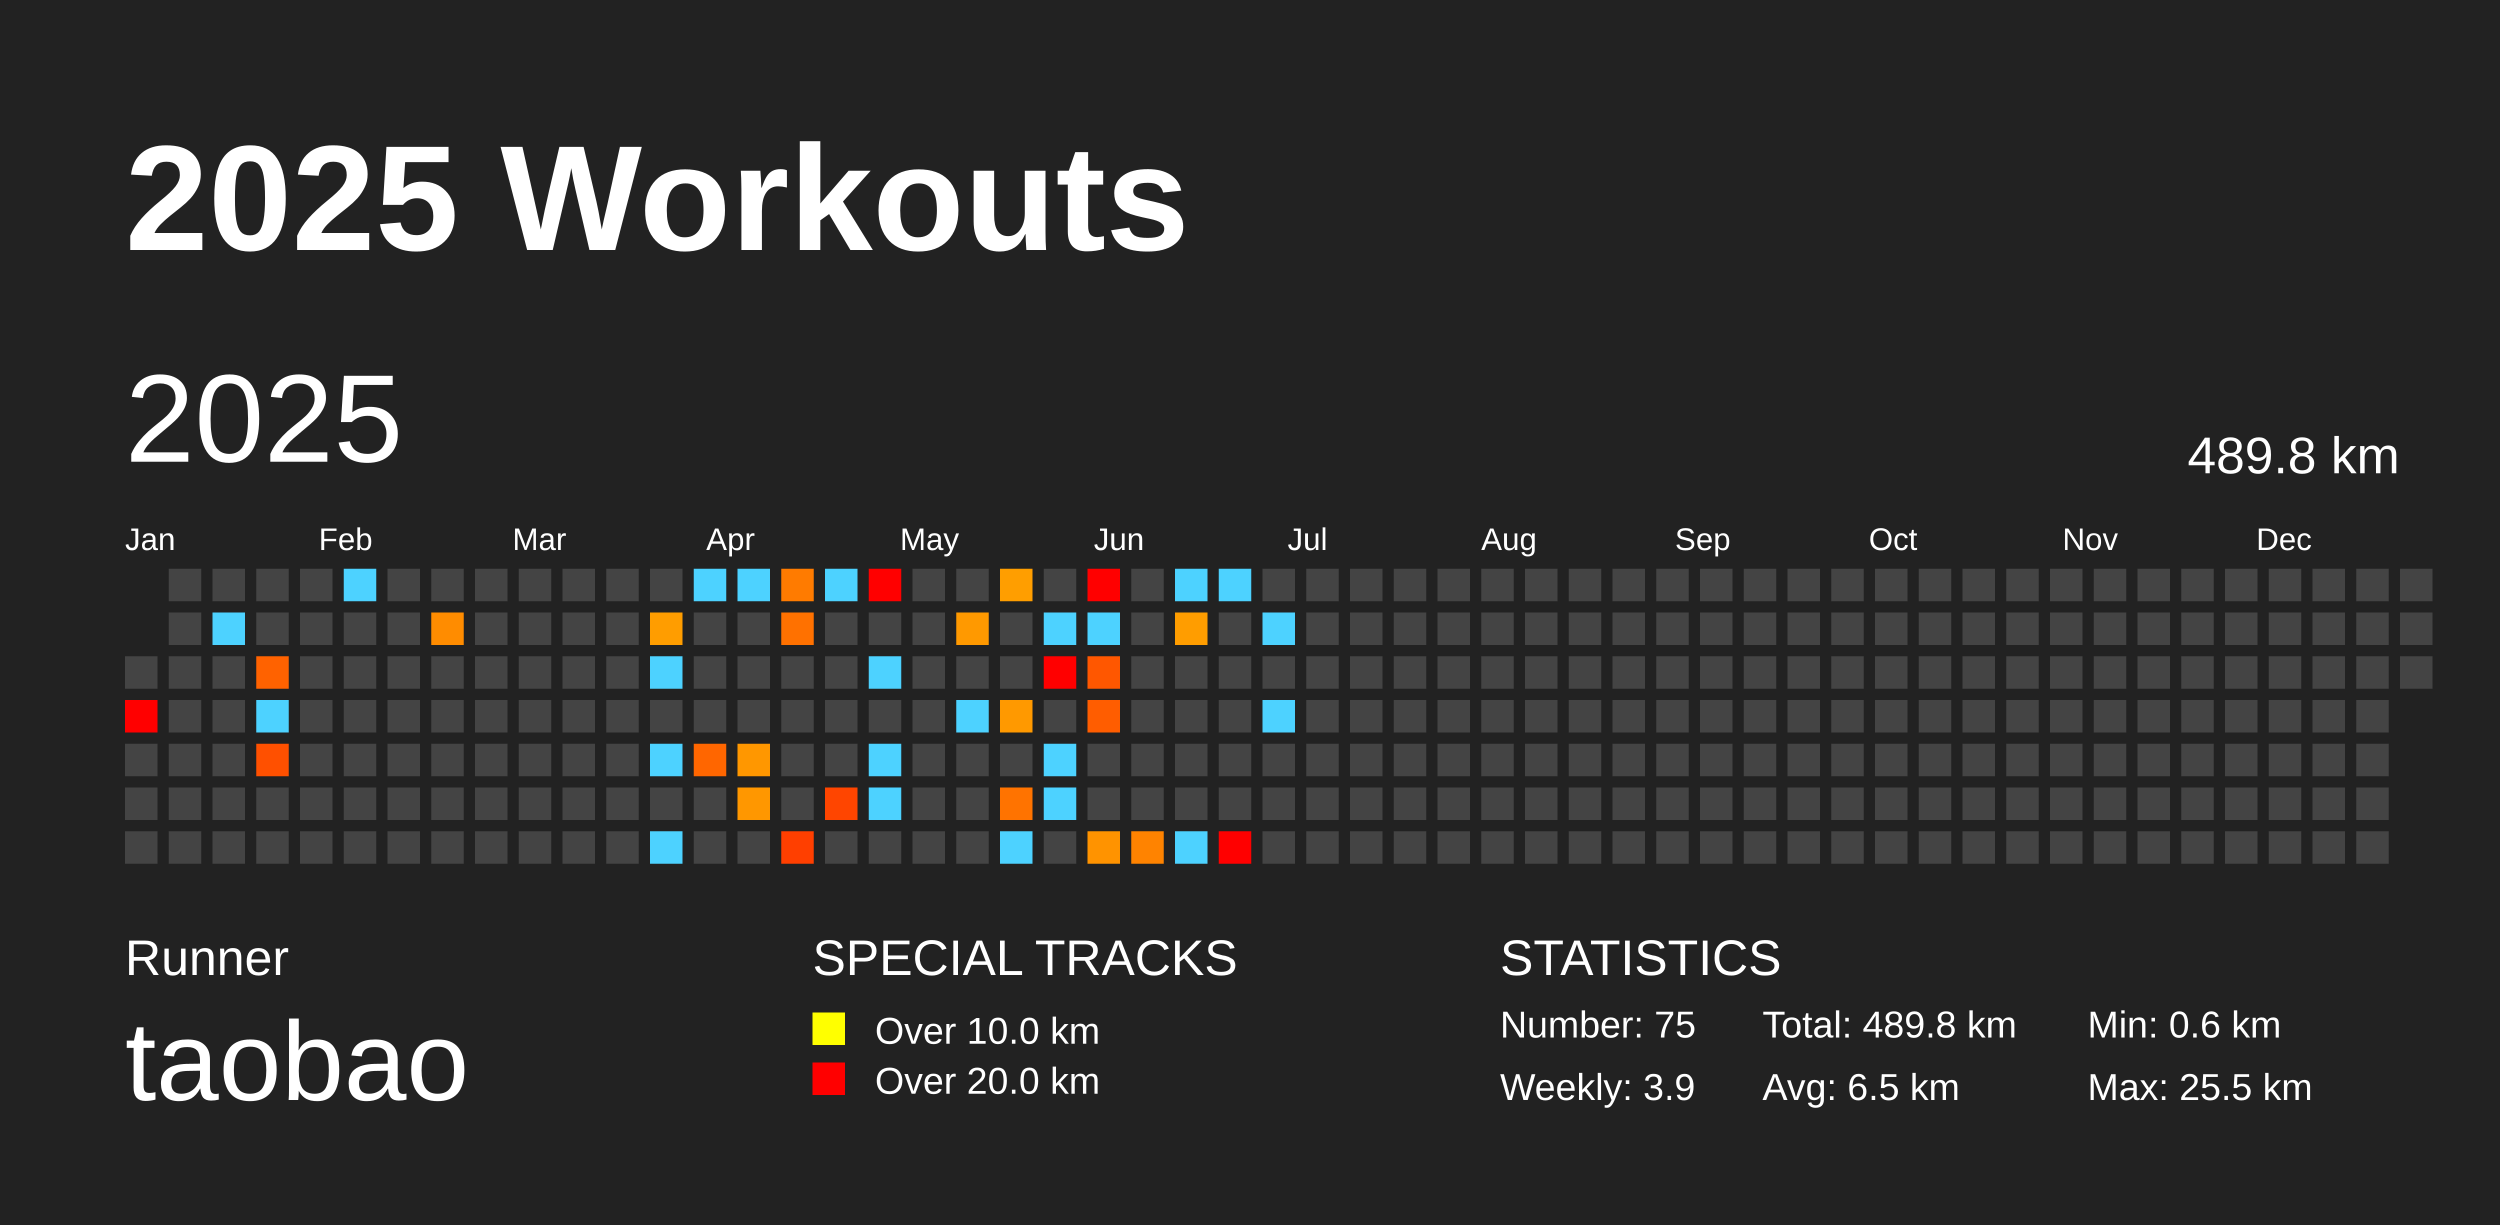
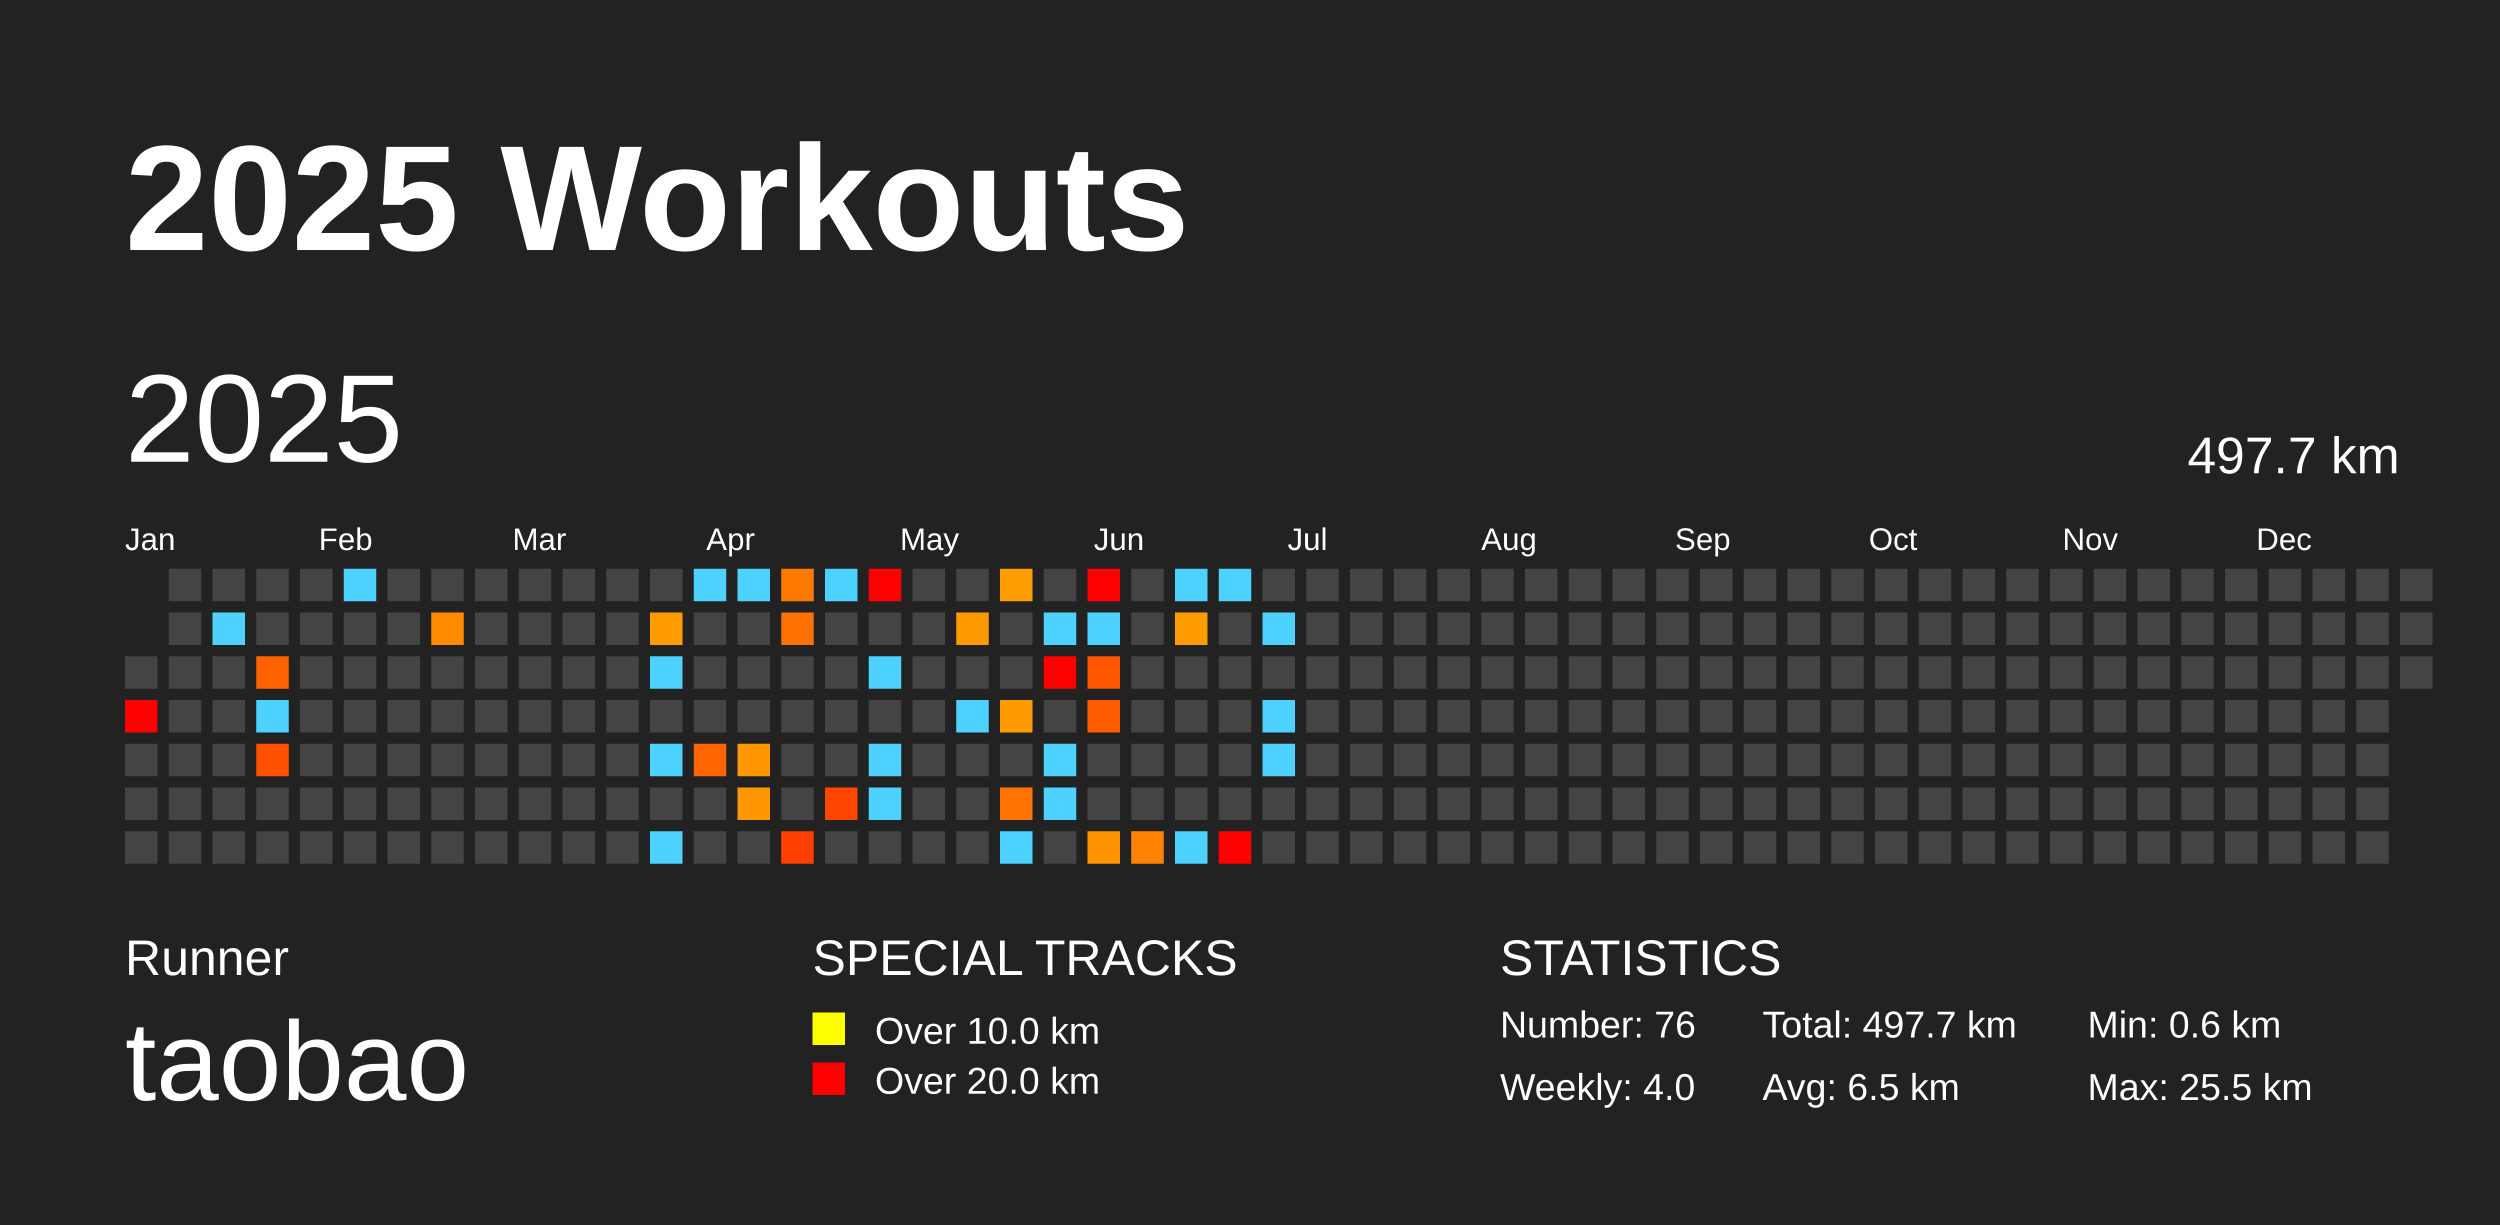
<svg xmlns="http://www.w3.org/2000/svg" baseProfile="full" height="98mm" version="1.1" viewBox="0,0,200,98" width="200mm">
  <defs />
  <rect fill="#222222" height="98" width="200" x="0" y="0" />
  <text fill="#FFFFFF" style="font-size:12px; font-family:Arial; font-weight:bold;" x="10" y="20">2025 Workouts</text>
  <text fill="#FFFFFF" style="font-size:4px; font-family:Arial" x="10" y="78">Runner</text>
  <text fill="#FFFFFF" style="font-size:9px; font-family:Arial" x="10" y="88">taobao</text>
  <text fill="#FFFFFF" style="font-size:4px; font-family:Arial" x="65" y="78">SPECIAL TRACKS</text>
  <rect fill="yellow" height="2.6" width="2.6" x="65" y="81" />
  <text fill="#FFFFFF" style="font-size:3px; font-family:Arial" x="70" y="83.5">Over 10.0 km</text>
  <rect fill="red" height="2.6" width="2.6" x="65" y="85" />
  <text fill="#FFFFFF" style="font-size:3px; font-family:Arial" x="70" y="87.5">Over 20.0 km</text>
  <text fill="#FFFFFF" style="font-size:4px; font-family:Arial" x="120" y="78">STATISTICS</text>
-   <text fill="#FFFFFF" style="font-size:3px; font-family:Arial" x="120" y="83">Number: 75</text>
-   <text fill="#FFFFFF" style="font-size:3px; font-family:Arial" x="120" y="88">Weekly: 3.9</text>
-   <text fill="#FFFFFF" style="font-size:3px; font-family:Arial" x="141" y="83">Total: 489.8 km</text>
+   <text fill="#FFFFFF" style="font-size:3px; font-family:Arial" x="120" y="83">Number: 76</text>
+   <text fill="#FFFFFF" style="font-size:3px; font-family:Arial" x="120" y="88">Weekly: 4.0</text>
+   <text fill="#FFFFFF" style="font-size:3px; font-family:Arial" x="141" y="83">Total: 497.7 km</text>
  <text fill="#FFFFFF" style="font-size:3px; font-family:Arial" x="141" y="88">Avg: 6.5 km</text>
  <text fill="#FFFFFF" style="font-size:3px; font-family:Arial" x="167" y="83">Min: 0.6 km</text>
  <text fill="#FFFFFF" style="font-size:3px; font-family:Arial" x="167" y="88">Max: 25.5 km</text>
  <text dominant-baseline="hanging" fill="#FFFFFF" style="font-size:10.0px; font-family:Arial;" x="10" y="30">2025</text>
-   <text dominant-baseline="hanging" fill="#FFFFFF" style="font-size:4.125px; font-family:Arial;" x="175" y="35">489.8 km</text>
+   <text dominant-baseline="hanging" fill="#FFFFFF" style="font-size:4.125px; font-family:Arial;" x="175" y="35">497.7 km</text>
  <text fill="#FFFFFF" style="font-size:2.5px; font-family:Arial" x="10.0" y="44">Jan</text>
  <text fill="#FFFFFF" style="font-size:2.5px; font-family:Arial" x="25.5" y="44">Feb</text>
  <text fill="#FFFFFF" style="font-size:2.5px; font-family:Arial" x="41.0" y="44">Mar</text>
  <text fill="#FFFFFF" style="font-size:2.5px; font-family:Arial" x="56.5" y="44">Apr</text>
  <text fill="#FFFFFF" style="font-size:2.5px; font-family:Arial" x="72.0" y="44">May</text>
  <text fill="#FFFFFF" style="font-size:2.5px; font-family:Arial" x="87.5" y="44">Jun</text>
  <text fill="#FFFFFF" style="font-size:2.5px; font-family:Arial" x="103.0" y="44">Jul</text>
  <text fill="#FFFFFF" style="font-size:2.5px; font-family:Arial" x="118.5" y="44">Aug</text>
  <text fill="#FFFFFF" style="font-size:2.5px; font-family:Arial" x="134.0" y="44">Sep</text>
  <text fill="#FFFFFF" style="font-size:2.5px; font-family:Arial" x="149.5" y="44">Oct</text>
  <text fill="#FFFFFF" style="font-size:2.5px; font-family:Arial" x="165.0" y="44">Nov</text>
  <text fill="#FFFFFF" style="font-size:2.5px; font-family:Arial" x="180.5" y="44">Dec</text>
  <rect fill="#444444" height="2.6" width="2.6" x="10.0" y="52.5" />
  <rect fill="red" height="2.6" width="2.6" x="10.0" y="56.0" />
  <rect fill="#444444" height="2.6" width="2.6" x="10.0" y="59.5" />
  <rect fill="#444444" height="2.6" width="2.6" x="10.0" y="63.0" />
  <rect fill="#444444" height="2.6" width="2.6" x="10.0" y="66.5" />
  <rect fill="#444444" height="2.6" width="2.6" x="13.5" y="45.5" />
  <rect fill="#444444" height="2.6" width="2.6" x="13.5" y="49.0" />
  <rect fill="#444444" height="2.6" width="2.6" x="13.5" y="52.5" />
  <rect fill="#444444" height="2.6" width="2.6" x="13.5" y="56.0" />
  <rect fill="#444444" height="2.6" width="2.6" x="13.5" y="59.5" />
  <rect fill="#444444" height="2.6" width="2.6" x="13.5" y="63.0" />
  <rect fill="#444444" height="2.6" width="2.6" x="13.5" y="66.5" />
  <rect fill="#444444" height="2.6" width="2.6" x="17.0" y="45.5" />
  <rect fill="#4dd2ff" height="2.6" width="2.6" x="17.0" y="49.0" />
  <rect fill="#444444" height="2.6" width="2.6" x="17.0" y="52.5" />
  <rect fill="#444444" height="2.6" width="2.6" x="17.0" y="56.0" />
  <rect fill="#444444" height="2.6" width="2.6" x="17.0" y="59.5" />
  <rect fill="#444444" height="2.6" width="2.6" x="17.0" y="63.0" />
  <rect fill="#444444" height="2.6" width="2.6" x="17.0" y="66.5" />
  <rect fill="#444444" height="2.6" width="2.6" x="20.5" y="45.5" />
  <rect fill="#444444" height="2.6" width="2.6" x="20.5" y="49.0" />
  <rect fill="#ff6200" height="2.6" width="2.6" x="20.5" y="52.5" />
  <rect fill="#4dd2ff" height="2.6" width="2.6" x="20.5" y="56.0" />
  <rect fill="#ff5000" height="2.6" width="2.6" x="20.5" y="59.5" />
  <rect fill="#444444" height="2.6" width="2.6" x="20.5" y="63.0" />
  <rect fill="#444444" height="2.6" width="2.6" x="20.5" y="66.5" />
  <rect fill="#444444" height="2.6" width="2.6" x="24.0" y="45.5" />
  <rect fill="#444444" height="2.6" width="2.6" x="24.0" y="49.0" />
  <rect fill="#444444" height="2.6" width="2.6" x="24.0" y="52.5" />
  <rect fill="#444444" height="2.6" width="2.6" x="24.0" y="56.0" />
  <rect fill="#444444" height="2.6" width="2.6" x="24.0" y="59.5" />
  <rect fill="#444444" height="2.6" width="2.6" x="24.0" y="63.0" />
  <rect fill="#444444" height="2.6" width="2.6" x="24.0" y="66.5" />
  <rect fill="#4dd2ff" height="2.6" width="2.6" x="27.5" y="45.5" />
  <rect fill="#444444" height="2.6" width="2.6" x="27.5" y="49.0" />
  <rect fill="#444444" height="2.6" width="2.6" x="27.5" y="52.5" />
  <rect fill="#444444" height="2.6" width="2.6" x="27.5" y="56.0" />
  <rect fill="#444444" height="2.6" width="2.6" x="27.5" y="59.5" />
  <rect fill="#444444" height="2.6" width="2.6" x="27.5" y="63.0" />
  <rect fill="#444444" height="2.6" width="2.6" x="27.5" y="66.5" />
  <rect fill="#444444" height="2.6" width="2.6" x="31.0" y="45.5" />
  <rect fill="#444444" height="2.6" width="2.6" x="31.0" y="49.0" />
  <rect fill="#444444" height="2.6" width="2.6" x="31.0" y="52.5" />
  <rect fill="#444444" height="2.6" width="2.6" x="31.0" y="56.0" />
  <rect fill="#444444" height="2.6" width="2.6" x="31.0" y="59.5" />
  <rect fill="#444444" height="2.6" width="2.6" x="31.0" y="63.0" />
  <rect fill="#444444" height="2.6" width="2.6" x="31.0" y="66.5" />
  <rect fill="#444444" height="2.6" width="2.6" x="34.5" y="45.5" />
  <rect fill="#ff8c00" height="2.6" width="2.6" x="34.5" y="49.0" />
  <rect fill="#444444" height="2.6" width="2.6" x="34.5" y="52.5" />
  <rect fill="#444444" height="2.6" width="2.6" x="34.5" y="56.0" />
  <rect fill="#444444" height="2.6" width="2.6" x="34.5" y="59.5" />
  <rect fill="#444444" height="2.6" width="2.6" x="34.5" y="63.0" />
  <rect fill="#444444" height="2.6" width="2.6" x="34.5" y="66.5" />
  <rect fill="#444444" height="2.6" width="2.6" x="38.0" y="45.5" />
  <rect fill="#444444" height="2.6" width="2.6" x="38.0" y="49.0" />
  <rect fill="#444444" height="2.6" width="2.6" x="38.0" y="52.5" />
  <rect fill="#444444" height="2.6" width="2.6" x="38.0" y="56.0" />
  <rect fill="#444444" height="2.6" width="2.6" x="38.0" y="59.5" />
  <rect fill="#444444" height="2.6" width="2.6" x="38.0" y="63.0" />
  <rect fill="#444444" height="2.6" width="2.6" x="38.0" y="66.5" />
  <rect fill="#444444" height="2.6" width="2.6" x="41.5" y="45.5" />
  <rect fill="#444444" height="2.6" width="2.6" x="41.5" y="49.0" />
  <rect fill="#444444" height="2.6" width="2.6" x="41.5" y="52.5" />
  <rect fill="#444444" height="2.6" width="2.6" x="41.5" y="56.0" />
  <rect fill="#444444" height="2.6" width="2.6" x="41.5" y="59.5" />
  <rect fill="#444444" height="2.6" width="2.6" x="41.5" y="63.0" />
  <rect fill="#444444" height="2.6" width="2.6" x="41.5" y="66.5" />
  <rect fill="#444444" height="2.6" width="2.6" x="45.0" y="45.5" />
  <rect fill="#444444" height="2.6" width="2.6" x="45.0" y="49.0" />
  <rect fill="#444444" height="2.6" width="2.6" x="45.0" y="52.5" />
  <rect fill="#444444" height="2.6" width="2.6" x="45.0" y="56.0" />
  <rect fill="#444444" height="2.6" width="2.6" x="45.0" y="59.5" />
  <rect fill="#444444" height="2.6" width="2.6" x="45.0" y="63.0" />
  <rect fill="#444444" height="2.6" width="2.6" x="45.0" y="66.5" />
  <rect fill="#444444" height="2.6" width="2.6" x="48.5" y="45.5" />
  <rect fill="#444444" height="2.6" width="2.6" x="48.5" y="49.0" />
  <rect fill="#444444" height="2.6" width="2.6" x="48.5" y="52.5" />
  <rect fill="#444444" height="2.6" width="2.6" x="48.5" y="56.0" />
  <rect fill="#444444" height="2.6" width="2.6" x="48.5" y="59.5" />
  <rect fill="#444444" height="2.6" width="2.6" x="48.5" y="63.0" />
  <rect fill="#444444" height="2.6" width="2.6" x="48.5" y="66.5" />
  <rect fill="#444444" height="2.6" width="2.6" x="52.0" y="45.5" />
  <rect fill="#ff9d00" height="2.6" width="2.6" x="52.0" y="49.0" />
  <rect fill="#4dd2ff" height="2.6" width="2.6" x="52.0" y="52.5" />
  <rect fill="#444444" height="2.6" width="2.6" x="52.0" y="56.0" />
  <rect fill="#4dd2ff" height="2.6" width="2.6" x="52.0" y="59.5" />
  <rect fill="#444444" height="2.6" width="2.6" x="52.0" y="63.0" />
  <rect fill="#4dd2ff" height="2.6" width="2.6" x="52.0" y="66.5" />
  <rect fill="#4dd2ff" height="2.6" width="2.6" x="55.5" y="45.5" />
  <rect fill="#444444" height="2.6" width="2.6" x="55.5" y="49.0" />
  <rect fill="#444444" height="2.6" width="2.6" x="55.5" y="52.5" />
  <rect fill="#444444" height="2.6" width="2.6" x="55.5" y="56.0" />
  <rect fill="#ff6600" height="2.6" width="2.6" x="55.5" y="59.5" />
  <rect fill="#444444" height="2.6" width="2.6" x="55.5" y="63.0" />
  <rect fill="#444444" height="2.6" width="2.6" x="55.5" y="66.5" />
  <rect fill="#4dd2ff" height="2.6" width="2.6" x="59.0" y="45.5" />
  <rect fill="#444444" height="2.6" width="2.6" x="59.0" y="49.0" />
  <rect fill="#444444" height="2.6" width="2.6" x="59.0" y="52.5" />
  <rect fill="#444444" height="2.6" width="2.6" x="59.0" y="56.0" />
  <rect fill="#ff9700" height="2.6" width="2.6" x="59.0" y="59.5" />
  <rect fill="#ff9700" height="2.6" width="2.6" x="59.0" y="63.0" />
  <rect fill="#444444" height="2.6" width="2.6" x="59.0" y="66.5" />
  <rect fill="#ff7b00" height="2.6" width="2.6" x="62.5" y="45.5" />
  <rect fill="#ff7100" height="2.6" width="2.6" x="62.5" y="49.0" />
  <rect fill="#444444" height="2.6" width="2.6" x="62.5" y="52.5" />
  <rect fill="#444444" height="2.6" width="2.6" x="62.5" y="56.0" />
  <rect fill="#444444" height="2.6" width="2.6" x="62.5" y="59.5" />
  <rect fill="#444444" height="2.6" width="2.6" x="62.5" y="63.0" />
  <rect fill="#ff3f00" height="2.6" width="2.6" x="62.5" y="66.5" />
  <rect fill="#4dd2ff" height="2.6" width="2.6" x="66.0" y="45.5" />
  <rect fill="#444444" height="2.6" width="2.6" x="66.0" y="49.0" />
  <rect fill="#444444" height="2.6" width="2.6" x="66.0" y="52.5" />
  <rect fill="#444444" height="2.6" width="2.6" x="66.0" y="56.0" />
  <rect fill="#444444" height="2.6" width="2.6" x="66.0" y="59.5" />
  <rect fill="#ff4500" height="2.6" width="2.6" x="66.0" y="63.0" />
  <rect fill="#444444" height="2.6" width="2.6" x="66.0" y="66.5" />
  <rect fill="red" height="2.6" width="2.6" x="69.5" y="45.5" />
  <rect fill="#444444" height="2.6" width="2.6" x="69.5" y="49.0" />
  <rect fill="#4dd2ff" height="2.6" width="2.6" x="69.5" y="52.5" />
  <rect fill="#444444" height="2.6" width="2.6" x="69.5" y="56.0" />
  <rect fill="#4dd2ff" height="2.6" width="2.6" x="69.5" y="59.5" />
  <rect fill="#4dd2ff" height="2.6" width="2.6" x="69.5" y="63.0" />
  <rect fill="#444444" height="2.6" width="2.6" x="69.5" y="66.5" />
  <rect fill="#444444" height="2.6" width="2.6" x="73.0" y="45.5" />
  <rect fill="#444444" height="2.6" width="2.6" x="73.0" y="49.0" />
  <rect fill="#444444" height="2.6" width="2.6" x="73.0" y="52.5" />
  <rect fill="#444444" height="2.6" width="2.6" x="73.0" y="56.0" />
  <rect fill="#444444" height="2.6" width="2.6" x="73.0" y="59.5" />
  <rect fill="#444444" height="2.6" width="2.6" x="73.0" y="63.0" />
  <rect fill="#444444" height="2.6" width="2.6" x="73.0" y="66.5" />
  <rect fill="#444444" height="2.6" width="2.6" x="76.5" y="45.5" />
  <rect fill="#ff9900" height="2.6" width="2.6" x="76.5" y="49.0" />
  <rect fill="#444444" height="2.6" width="2.6" x="76.5" y="52.5" />
  <rect fill="#4dd2ff" height="2.6" width="2.6" x="76.5" y="56.0" />
  <rect fill="#444444" height="2.6" width="2.6" x="76.5" y="59.5" />
  <rect fill="#444444" height="2.6" width="2.6" x="76.5" y="63.0" />
  <rect fill="#444444" height="2.6" width="2.6" x="76.5" y="66.5" />
  <rect fill="#ff9e00" height="2.6" width="2.6" x="80.0" y="45.5" />
  <rect fill="#444444" height="2.6" width="2.6" x="80.0" y="49.0" />
  <rect fill="#444444" height="2.6" width="2.6" x="80.0" y="52.5" />
  <rect fill="#ff9900" height="2.6" width="2.6" x="80.0" y="56.0" />
  <rect fill="#444444" height="2.6" width="2.6" x="80.0" y="59.5" />
  <rect fill="#ff7300" height="2.6" width="2.6" x="80.0" y="63.0" />
  <rect fill="#4dd2ff" height="2.6" width="2.6" x="80.0" y="66.5" />
  <rect fill="#444444" height="2.6" width="2.6" x="83.5" y="45.5" />
  <rect fill="#4dd2ff" height="2.6" width="2.6" x="83.5" y="49.0" />
  <rect fill="red" height="2.6" width="2.6" x="83.5" y="52.5" />
  <rect fill="#444444" height="2.6" width="2.6" x="83.5" y="56.0" />
  <rect fill="#4dd2ff" height="2.6" width="2.6" x="83.5" y="59.5" />
  <rect fill="#4dd2ff" height="2.6" width="2.6" x="83.5" y="63.0" />
  <rect fill="#444444" height="2.6" width="2.6" x="83.5" y="66.5" />
  <rect fill="red" height="2.6" width="2.6" x="87.0" y="45.5" />
  <rect fill="#4dd2ff" height="2.6" width="2.6" x="87.0" y="49.0" />
  <rect fill="#ff5700" height="2.6" width="2.6" x="87.0" y="52.5" />
  <rect fill="#ff5d00" height="2.6" width="2.6" x="87.0" y="56.0" />
  <rect fill="#444444" height="2.6" width="2.6" x="87.0" y="59.5" />
  <rect fill="#444444" height="2.6" width="2.6" x="87.0" y="63.0" />
  <rect fill="#ff9300" height="2.6" width="2.6" x="87.0" y="66.5" />
  <rect fill="#444444" height="2.6" width="2.6" x="90.5" y="45.5" />
  <rect fill="#444444" height="2.6" width="2.6" x="90.5" y="49.0" />
  <rect fill="#444444" height="2.6" width="2.6" x="90.5" y="52.5" />
  <rect fill="#444444" height="2.6" width="2.6" x="90.5" y="56.0" />
  <rect fill="#444444" height="2.6" width="2.6" x="90.5" y="59.5" />
  <rect fill="#444444" height="2.6" width="2.6" x="90.5" y="63.0" />
  <rect fill="#ff8300" height="2.6" width="2.6" x="90.5" y="66.5" />
  <rect fill="#4dd2ff" height="2.6" width="2.6" x="94.0" y="45.5" />
  <rect fill="#ff9d00" height="2.6" width="2.6" x="94.0" y="49.0" />
  <rect fill="#444444" height="2.6" width="2.6" x="94.0" y="52.5" />
  <rect fill="#444444" height="2.6" width="2.6" x="94.0" y="56.0" />
  <rect fill="#444444" height="2.6" width="2.6" x="94.0" y="59.5" />
  <rect fill="#444444" height="2.6" width="2.6" x="94.0" y="63.0" />
  <rect fill="#4dd2ff" height="2.6" width="2.6" x="94.0" y="66.5" />
  <rect fill="#4dd2ff" height="2.6" width="2.6" x="97.5" y="45.5" />
  <rect fill="#444444" height="2.6" width="2.6" x="97.5" y="49.0" />
  <rect fill="#444444" height="2.6" width="2.6" x="97.5" y="52.5" />
  <rect fill="#444444" height="2.6" width="2.6" x="97.5" y="56.0" />
  <rect fill="#444444" height="2.6" width="2.6" x="97.5" y="59.5" />
  <rect fill="#444444" height="2.6" width="2.6" x="97.5" y="63.0" />
  <rect fill="red" height="2.6" width="2.6" x="97.5" y="66.5" />
  <rect fill="#444444" height="2.6" width="2.6" x="101.0" y="45.5" />
  <rect fill="#4dd2ff" height="2.6" width="2.6" x="101.0" y="49.0" />
  <rect fill="#444444" height="2.6" width="2.6" x="101.0" y="52.5" />
  <rect fill="#4dd2ff" height="2.6" width="2.6" x="101.0" y="56.0" />
-   <rect fill="#444444" height="2.6" width="2.6" x="101.0" y="59.5" />
+   <rect fill="#4dd2ff" height="2.6" width="2.6" x="101.0" y="59.5" />
  <rect fill="#444444" height="2.6" width="2.6" x="101.0" y="63.0" />
  <rect fill="#444444" height="2.6" width="2.6" x="101.0" y="66.5" />
  <rect fill="#444444" height="2.6" width="2.6" x="104.5" y="45.5" />
  <rect fill="#444444" height="2.6" width="2.6" x="104.5" y="49.0" />
  <rect fill="#444444" height="2.6" width="2.6" x="104.5" y="52.5" />
  <rect fill="#444444" height="2.6" width="2.6" x="104.5" y="56.0" />
  <rect fill="#444444" height="2.6" width="2.6" x="104.5" y="59.5" />
  <rect fill="#444444" height="2.6" width="2.6" x="104.5" y="63.0" />
  <rect fill="#444444" height="2.6" width="2.6" x="104.5" y="66.5" />
  <rect fill="#444444" height="2.6" width="2.6" x="108.0" y="45.5" />
  <rect fill="#444444" height="2.6" width="2.6" x="108.0" y="49.0" />
  <rect fill="#444444" height="2.6" width="2.6" x="108.0" y="52.5" />
  <rect fill="#444444" height="2.6" width="2.6" x="108.0" y="56.0" />
  <rect fill="#444444" height="2.6" width="2.6" x="108.0" y="59.5" />
  <rect fill="#444444" height="2.6" width="2.6" x="108.0" y="63.0" />
  <rect fill="#444444" height="2.6" width="2.6" x="108.0" y="66.5" />
  <rect fill="#444444" height="2.6" width="2.6" x="111.5" y="45.5" />
  <rect fill="#444444" height="2.6" width="2.6" x="111.5" y="49.0" />
  <rect fill="#444444" height="2.6" width="2.6" x="111.5" y="52.5" />
  <rect fill="#444444" height="2.6" width="2.6" x="111.5" y="56.0" />
  <rect fill="#444444" height="2.6" width="2.6" x="111.5" y="59.5" />
  <rect fill="#444444" height="2.6" width="2.6" x="111.5" y="63.0" />
  <rect fill="#444444" height="2.6" width="2.6" x="111.5" y="66.5" />
  <rect fill="#444444" height="2.6" width="2.6" x="115.0" y="45.5" />
  <rect fill="#444444" height="2.6" width="2.6" x="115.0" y="49.0" />
  <rect fill="#444444" height="2.6" width="2.6" x="115.0" y="52.5" />
  <rect fill="#444444" height="2.6" width="2.6" x="115.0" y="56.0" />
  <rect fill="#444444" height="2.6" width="2.6" x="115.0" y="59.5" />
  <rect fill="#444444" height="2.6" width="2.6" x="115.0" y="63.0" />
  <rect fill="#444444" height="2.6" width="2.6" x="115.0" y="66.5" />
  <rect fill="#444444" height="2.6" width="2.6" x="118.5" y="45.5" />
  <rect fill="#444444" height="2.6" width="2.6" x="118.5" y="49.0" />
  <rect fill="#444444" height="2.6" width="2.6" x="118.5" y="52.5" />
  <rect fill="#444444" height="2.6" width="2.6" x="118.5" y="56.0" />
  <rect fill="#444444" height="2.6" width="2.6" x="118.5" y="59.5" />
  <rect fill="#444444" height="2.6" width="2.6" x="118.5" y="63.0" />
  <rect fill="#444444" height="2.6" width="2.6" x="118.5" y="66.5" />
  <rect fill="#444444" height="2.6" width="2.6" x="122.0" y="45.5" />
  <rect fill="#444444" height="2.6" width="2.6" x="122.0" y="49.0" />
  <rect fill="#444444" height="2.6" width="2.6" x="122.0" y="52.5" />
  <rect fill="#444444" height="2.6" width="2.6" x="122.0" y="56.0" />
  <rect fill="#444444" height="2.6" width="2.6" x="122.0" y="59.5" />
  <rect fill="#444444" height="2.6" width="2.6" x="122.0" y="63.0" />
  <rect fill="#444444" height="2.6" width="2.6" x="122.0" y="66.5" />
  <rect fill="#444444" height="2.6" width="2.6" x="125.5" y="45.5" />
  <rect fill="#444444" height="2.6" width="2.6" x="125.5" y="49.0" />
  <rect fill="#444444" height="2.6" width="2.6" x="125.5" y="52.5" />
  <rect fill="#444444" height="2.6" width="2.6" x="125.5" y="56.0" />
  <rect fill="#444444" height="2.6" width="2.6" x="125.5" y="59.5" />
  <rect fill="#444444" height="2.6" width="2.6" x="125.5" y="63.0" />
  <rect fill="#444444" height="2.6" width="2.6" x="125.5" y="66.5" />
  <rect fill="#444444" height="2.6" width="2.6" x="129.0" y="45.5" />
  <rect fill="#444444" height="2.6" width="2.6" x="129.0" y="49.0" />
  <rect fill="#444444" height="2.6" width="2.6" x="129.0" y="52.5" />
  <rect fill="#444444" height="2.6" width="2.6" x="129.0" y="56.0" />
  <rect fill="#444444" height="2.6" width="2.6" x="129.0" y="59.5" />
  <rect fill="#444444" height="2.6" width="2.6" x="129.0" y="63.0" />
  <rect fill="#444444" height="2.6" width="2.6" x="129.0" y="66.5" />
  <rect fill="#444444" height="2.6" width="2.6" x="132.5" y="45.5" />
  <rect fill="#444444" height="2.6" width="2.6" x="132.5" y="49.0" />
  <rect fill="#444444" height="2.6" width="2.6" x="132.5" y="52.5" />
  <rect fill="#444444" height="2.6" width="2.6" x="132.5" y="56.0" />
  <rect fill="#444444" height="2.6" width="2.6" x="132.5" y="59.5" />
  <rect fill="#444444" height="2.6" width="2.6" x="132.5" y="63.0" />
  <rect fill="#444444" height="2.6" width="2.6" x="132.5" y="66.5" />
  <rect fill="#444444" height="2.6" width="2.6" x="136.0" y="45.5" />
  <rect fill="#444444" height="2.6" width="2.6" x="136.0" y="49.0" />
  <rect fill="#444444" height="2.6" width="2.6" x="136.0" y="52.5" />
  <rect fill="#444444" height="2.6" width="2.6" x="136.0" y="56.0" />
  <rect fill="#444444" height="2.6" width="2.6" x="136.0" y="59.5" />
  <rect fill="#444444" height="2.6" width="2.6" x="136.0" y="63.0" />
  <rect fill="#444444" height="2.6" width="2.6" x="136.0" y="66.5" />
  <rect fill="#444444" height="2.6" width="2.6" x="139.5" y="45.5" />
  <rect fill="#444444" height="2.6" width="2.6" x="139.5" y="49.0" />
  <rect fill="#444444" height="2.6" width="2.6" x="139.5" y="52.5" />
  <rect fill="#444444" height="2.6" width="2.6" x="139.5" y="56.0" />
  <rect fill="#444444" height="2.6" width="2.6" x="139.5" y="59.5" />
  <rect fill="#444444" height="2.6" width="2.6" x="139.5" y="63.0" />
  <rect fill="#444444" height="2.6" width="2.6" x="139.5" y="66.5" />
  <rect fill="#444444" height="2.6" width="2.6" x="143.0" y="45.5" />
  <rect fill="#444444" height="2.6" width="2.6" x="143.0" y="49.0" />
  <rect fill="#444444" height="2.6" width="2.6" x="143.0" y="52.5" />
  <rect fill="#444444" height="2.6" width="2.6" x="143.0" y="56.0" />
  <rect fill="#444444" height="2.6" width="2.6" x="143.0" y="59.5" />
  <rect fill="#444444" height="2.6" width="2.6" x="143.0" y="63.0" />
  <rect fill="#444444" height="2.6" width="2.6" x="143.0" y="66.5" />
  <rect fill="#444444" height="2.6" width="2.6" x="146.5" y="45.5" />
  <rect fill="#444444" height="2.6" width="2.6" x="146.5" y="49.0" />
  <rect fill="#444444" height="2.6" width="2.6" x="146.5" y="52.5" />
  <rect fill="#444444" height="2.6" width="2.6" x="146.5" y="56.0" />
  <rect fill="#444444" height="2.6" width="2.6" x="146.5" y="59.5" />
  <rect fill="#444444" height="2.6" width="2.6" x="146.5" y="63.0" />
  <rect fill="#444444" height="2.6" width="2.6" x="146.5" y="66.5" />
  <rect fill="#444444" height="2.6" width="2.6" x="150.0" y="45.5" />
  <rect fill="#444444" height="2.6" width="2.6" x="150.0" y="49.0" />
  <rect fill="#444444" height="2.6" width="2.6" x="150.0" y="52.5" />
  <rect fill="#444444" height="2.6" width="2.6" x="150.0" y="56.0" />
  <rect fill="#444444" height="2.6" width="2.6" x="150.0" y="59.5" />
  <rect fill="#444444" height="2.6" width="2.6" x="150.0" y="63.0" />
  <rect fill="#444444" height="2.6" width="2.6" x="150.0" y="66.5" />
  <rect fill="#444444" height="2.6" width="2.6" x="153.5" y="45.5" />
  <rect fill="#444444" height="2.6" width="2.6" x="153.5" y="49.0" />
  <rect fill="#444444" height="2.6" width="2.6" x="153.5" y="52.5" />
  <rect fill="#444444" height="2.6" width="2.6" x="153.5" y="56.0" />
  <rect fill="#444444" height="2.6" width="2.6" x="153.5" y="59.5" />
  <rect fill="#444444" height="2.6" width="2.6" x="153.5" y="63.0" />
  <rect fill="#444444" height="2.6" width="2.6" x="153.5" y="66.5" />
  <rect fill="#444444" height="2.6" width="2.6" x="157.0" y="45.5" />
  <rect fill="#444444" height="2.6" width="2.6" x="157.0" y="49.0" />
  <rect fill="#444444" height="2.6" width="2.6" x="157.0" y="52.5" />
  <rect fill="#444444" height="2.6" width="2.6" x="157.0" y="56.0" />
  <rect fill="#444444" height="2.6" width="2.6" x="157.0" y="59.5" />
  <rect fill="#444444" height="2.6" width="2.6" x="157.0" y="63.0" />
  <rect fill="#444444" height="2.6" width="2.6" x="157.0" y="66.5" />
  <rect fill="#444444" height="2.6" width="2.6" x="160.5" y="45.5" />
  <rect fill="#444444" height="2.6" width="2.6" x="160.5" y="49.0" />
  <rect fill="#444444" height="2.6" width="2.6" x="160.5" y="52.5" />
  <rect fill="#444444" height="2.6" width="2.6" x="160.5" y="56.0" />
  <rect fill="#444444" height="2.6" width="2.6" x="160.5" y="59.5" />
  <rect fill="#444444" height="2.6" width="2.6" x="160.5" y="63.0" />
  <rect fill="#444444" height="2.6" width="2.6" x="160.5" y="66.5" />
  <rect fill="#444444" height="2.6" width="2.6" x="164.0" y="45.5" />
  <rect fill="#444444" height="2.6" width="2.6" x="164.0" y="49.0" />
  <rect fill="#444444" height="2.6" width="2.6" x="164.0" y="52.5" />
  <rect fill="#444444" height="2.6" width="2.6" x="164.0" y="56.0" />
  <rect fill="#444444" height="2.6" width="2.6" x="164.0" y="59.5" />
  <rect fill="#444444" height="2.6" width="2.6" x="164.0" y="63.0" />
  <rect fill="#444444" height="2.6" width="2.6" x="164.0" y="66.5" />
  <rect fill="#444444" height="2.6" width="2.6" x="167.5" y="45.5" />
  <rect fill="#444444" height="2.6" width="2.6" x="167.5" y="49.0" />
  <rect fill="#444444" height="2.6" width="2.6" x="167.5" y="52.5" />
  <rect fill="#444444" height="2.6" width="2.6" x="167.5" y="56.0" />
  <rect fill="#444444" height="2.6" width="2.6" x="167.5" y="59.5" />
  <rect fill="#444444" height="2.6" width="2.6" x="167.5" y="63.0" />
  <rect fill="#444444" height="2.6" width="2.6" x="167.5" y="66.5" />
  <rect fill="#444444" height="2.6" width="2.6" x="171.0" y="45.5" />
  <rect fill="#444444" height="2.6" width="2.6" x="171.0" y="49.0" />
  <rect fill="#444444" height="2.6" width="2.6" x="171.0" y="52.5" />
  <rect fill="#444444" height="2.6" width="2.6" x="171.0" y="56.0" />
  <rect fill="#444444" height="2.6" width="2.6" x="171.0" y="59.5" />
  <rect fill="#444444" height="2.6" width="2.6" x="171.0" y="63.0" />
  <rect fill="#444444" height="2.6" width="2.6" x="171.0" y="66.5" />
  <rect fill="#444444" height="2.6" width="2.6" x="174.5" y="45.5" />
  <rect fill="#444444" height="2.6" width="2.6" x="174.5" y="49.0" />
  <rect fill="#444444" height="2.6" width="2.6" x="174.5" y="52.5" />
  <rect fill="#444444" height="2.6" width="2.6" x="174.5" y="56.0" />
  <rect fill="#444444" height="2.6" width="2.6" x="174.5" y="59.5" />
  <rect fill="#444444" height="2.6" width="2.6" x="174.5" y="63.0" />
  <rect fill="#444444" height="2.6" width="2.6" x="174.5" y="66.5" />
  <rect fill="#444444" height="2.6" width="2.6" x="178.0" y="45.5" />
  <rect fill="#444444" height="2.6" width="2.6" x="178.0" y="49.0" />
  <rect fill="#444444" height="2.6" width="2.6" x="178.0" y="52.5" />
  <rect fill="#444444" height="2.6" width="2.6" x="178.0" y="56.0" />
  <rect fill="#444444" height="2.6" width="2.6" x="178.0" y="59.5" />
  <rect fill="#444444" height="2.6" width="2.6" x="178.0" y="63.0" />
  <rect fill="#444444" height="2.6" width="2.6" x="178.0" y="66.5" />
  <rect fill="#444444" height="2.6" width="2.6" x="181.5" y="45.5" />
  <rect fill="#444444" height="2.6" width="2.6" x="181.5" y="49.0" />
  <rect fill="#444444" height="2.6" width="2.6" x="181.5" y="52.5" />
  <rect fill="#444444" height="2.6" width="2.6" x="181.5" y="56.0" />
  <rect fill="#444444" height="2.6" width="2.6" x="181.5" y="59.5" />
  <rect fill="#444444" height="2.6" width="2.6" x="181.5" y="63.0" />
  <rect fill="#444444" height="2.6" width="2.6" x="181.5" y="66.5" />
  <rect fill="#444444" height="2.6" width="2.6" x="185.0" y="45.5" />
  <rect fill="#444444" height="2.6" width="2.6" x="185.0" y="49.0" />
  <rect fill="#444444" height="2.6" width="2.6" x="185.0" y="52.5" />
  <rect fill="#444444" height="2.6" width="2.6" x="185.0" y="56.0" />
  <rect fill="#444444" height="2.6" width="2.6" x="185.0" y="59.5" />
  <rect fill="#444444" height="2.6" width="2.6" x="185.0" y="63.0" />
  <rect fill="#444444" height="2.6" width="2.6" x="185.0" y="66.5" />
  <rect fill="#444444" height="2.6" width="2.6" x="188.5" y="45.5" />
  <rect fill="#444444" height="2.6" width="2.6" x="188.5" y="49.0" />
  <rect fill="#444444" height="2.6" width="2.6" x="188.5" y="52.5" />
  <rect fill="#444444" height="2.6" width="2.6" x="188.5" y="56.0" />
  <rect fill="#444444" height="2.6" width="2.6" x="188.5" y="59.5" />
  <rect fill="#444444" height="2.6" width="2.6" x="188.5" y="63.0" />
  <rect fill="#444444" height="2.6" width="2.6" x="188.5" y="66.5" />
  <rect fill="#444444" height="2.6" width="2.6" x="192.0" y="45.5" />
  <rect fill="#444444" height="2.6" width="2.6" x="192.0" y="49.0" />
  <rect fill="#444444" height="2.6" width="2.6" x="192.0" y="52.5" />
</svg>
